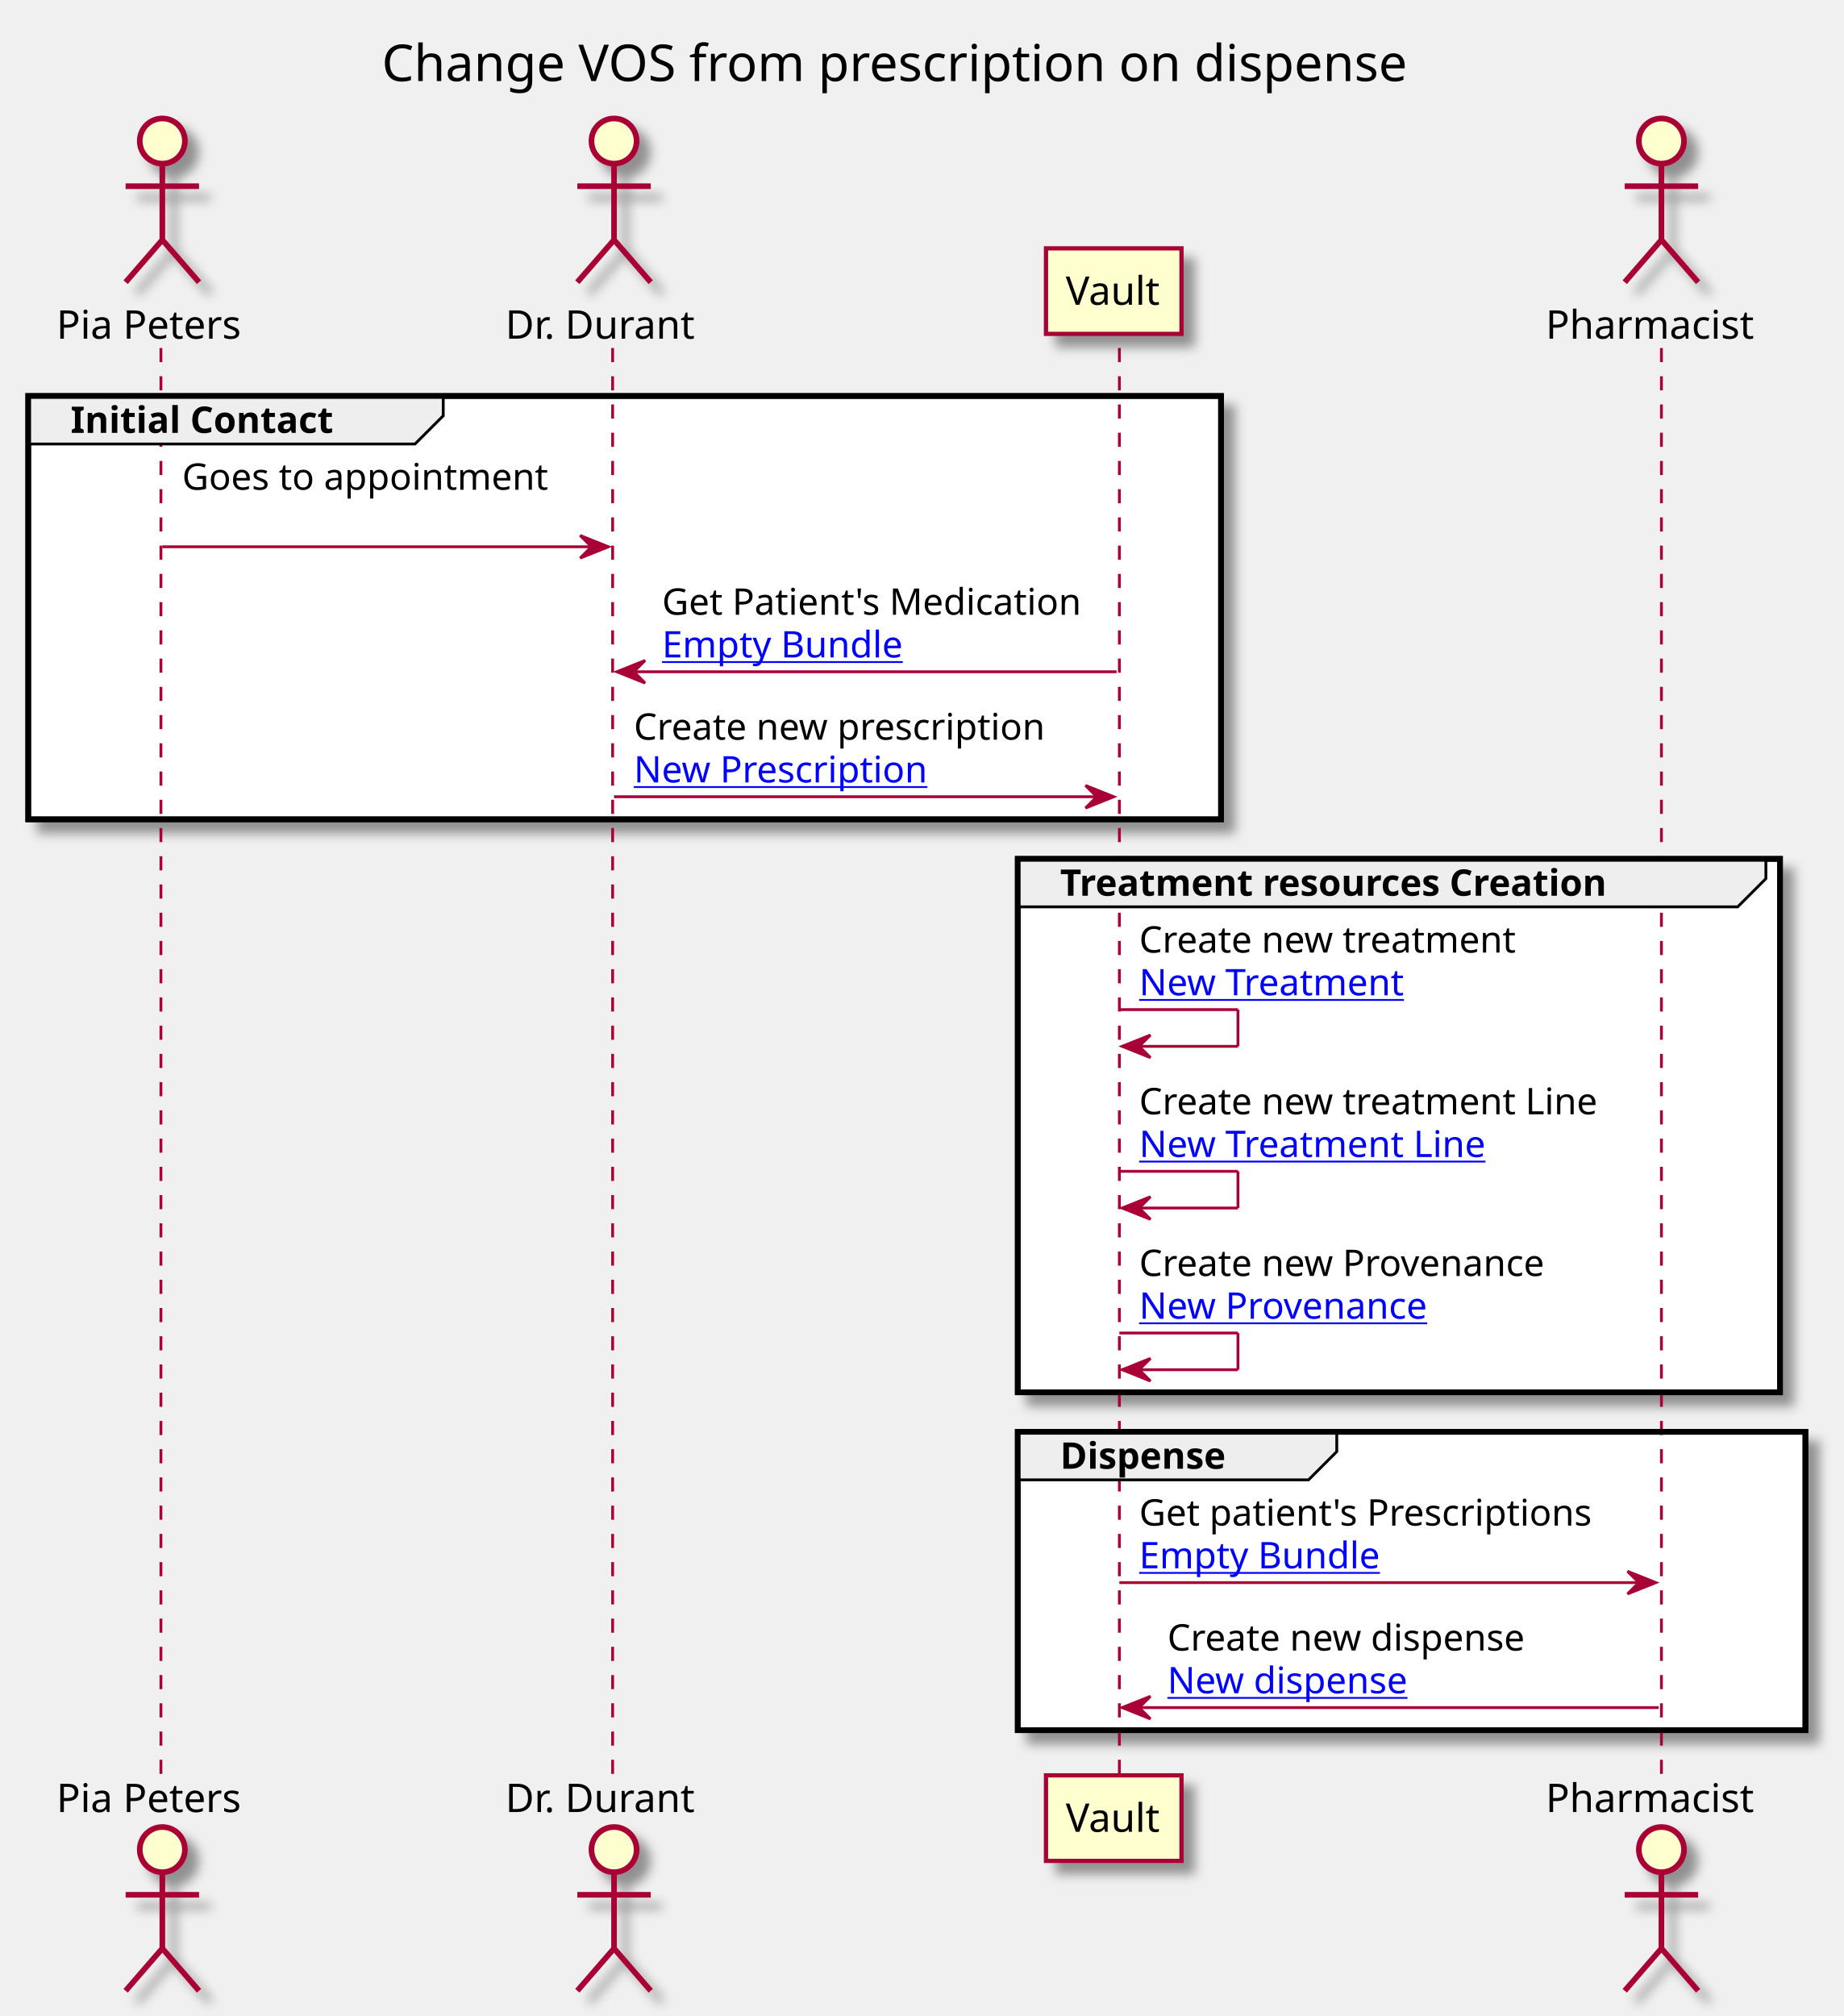
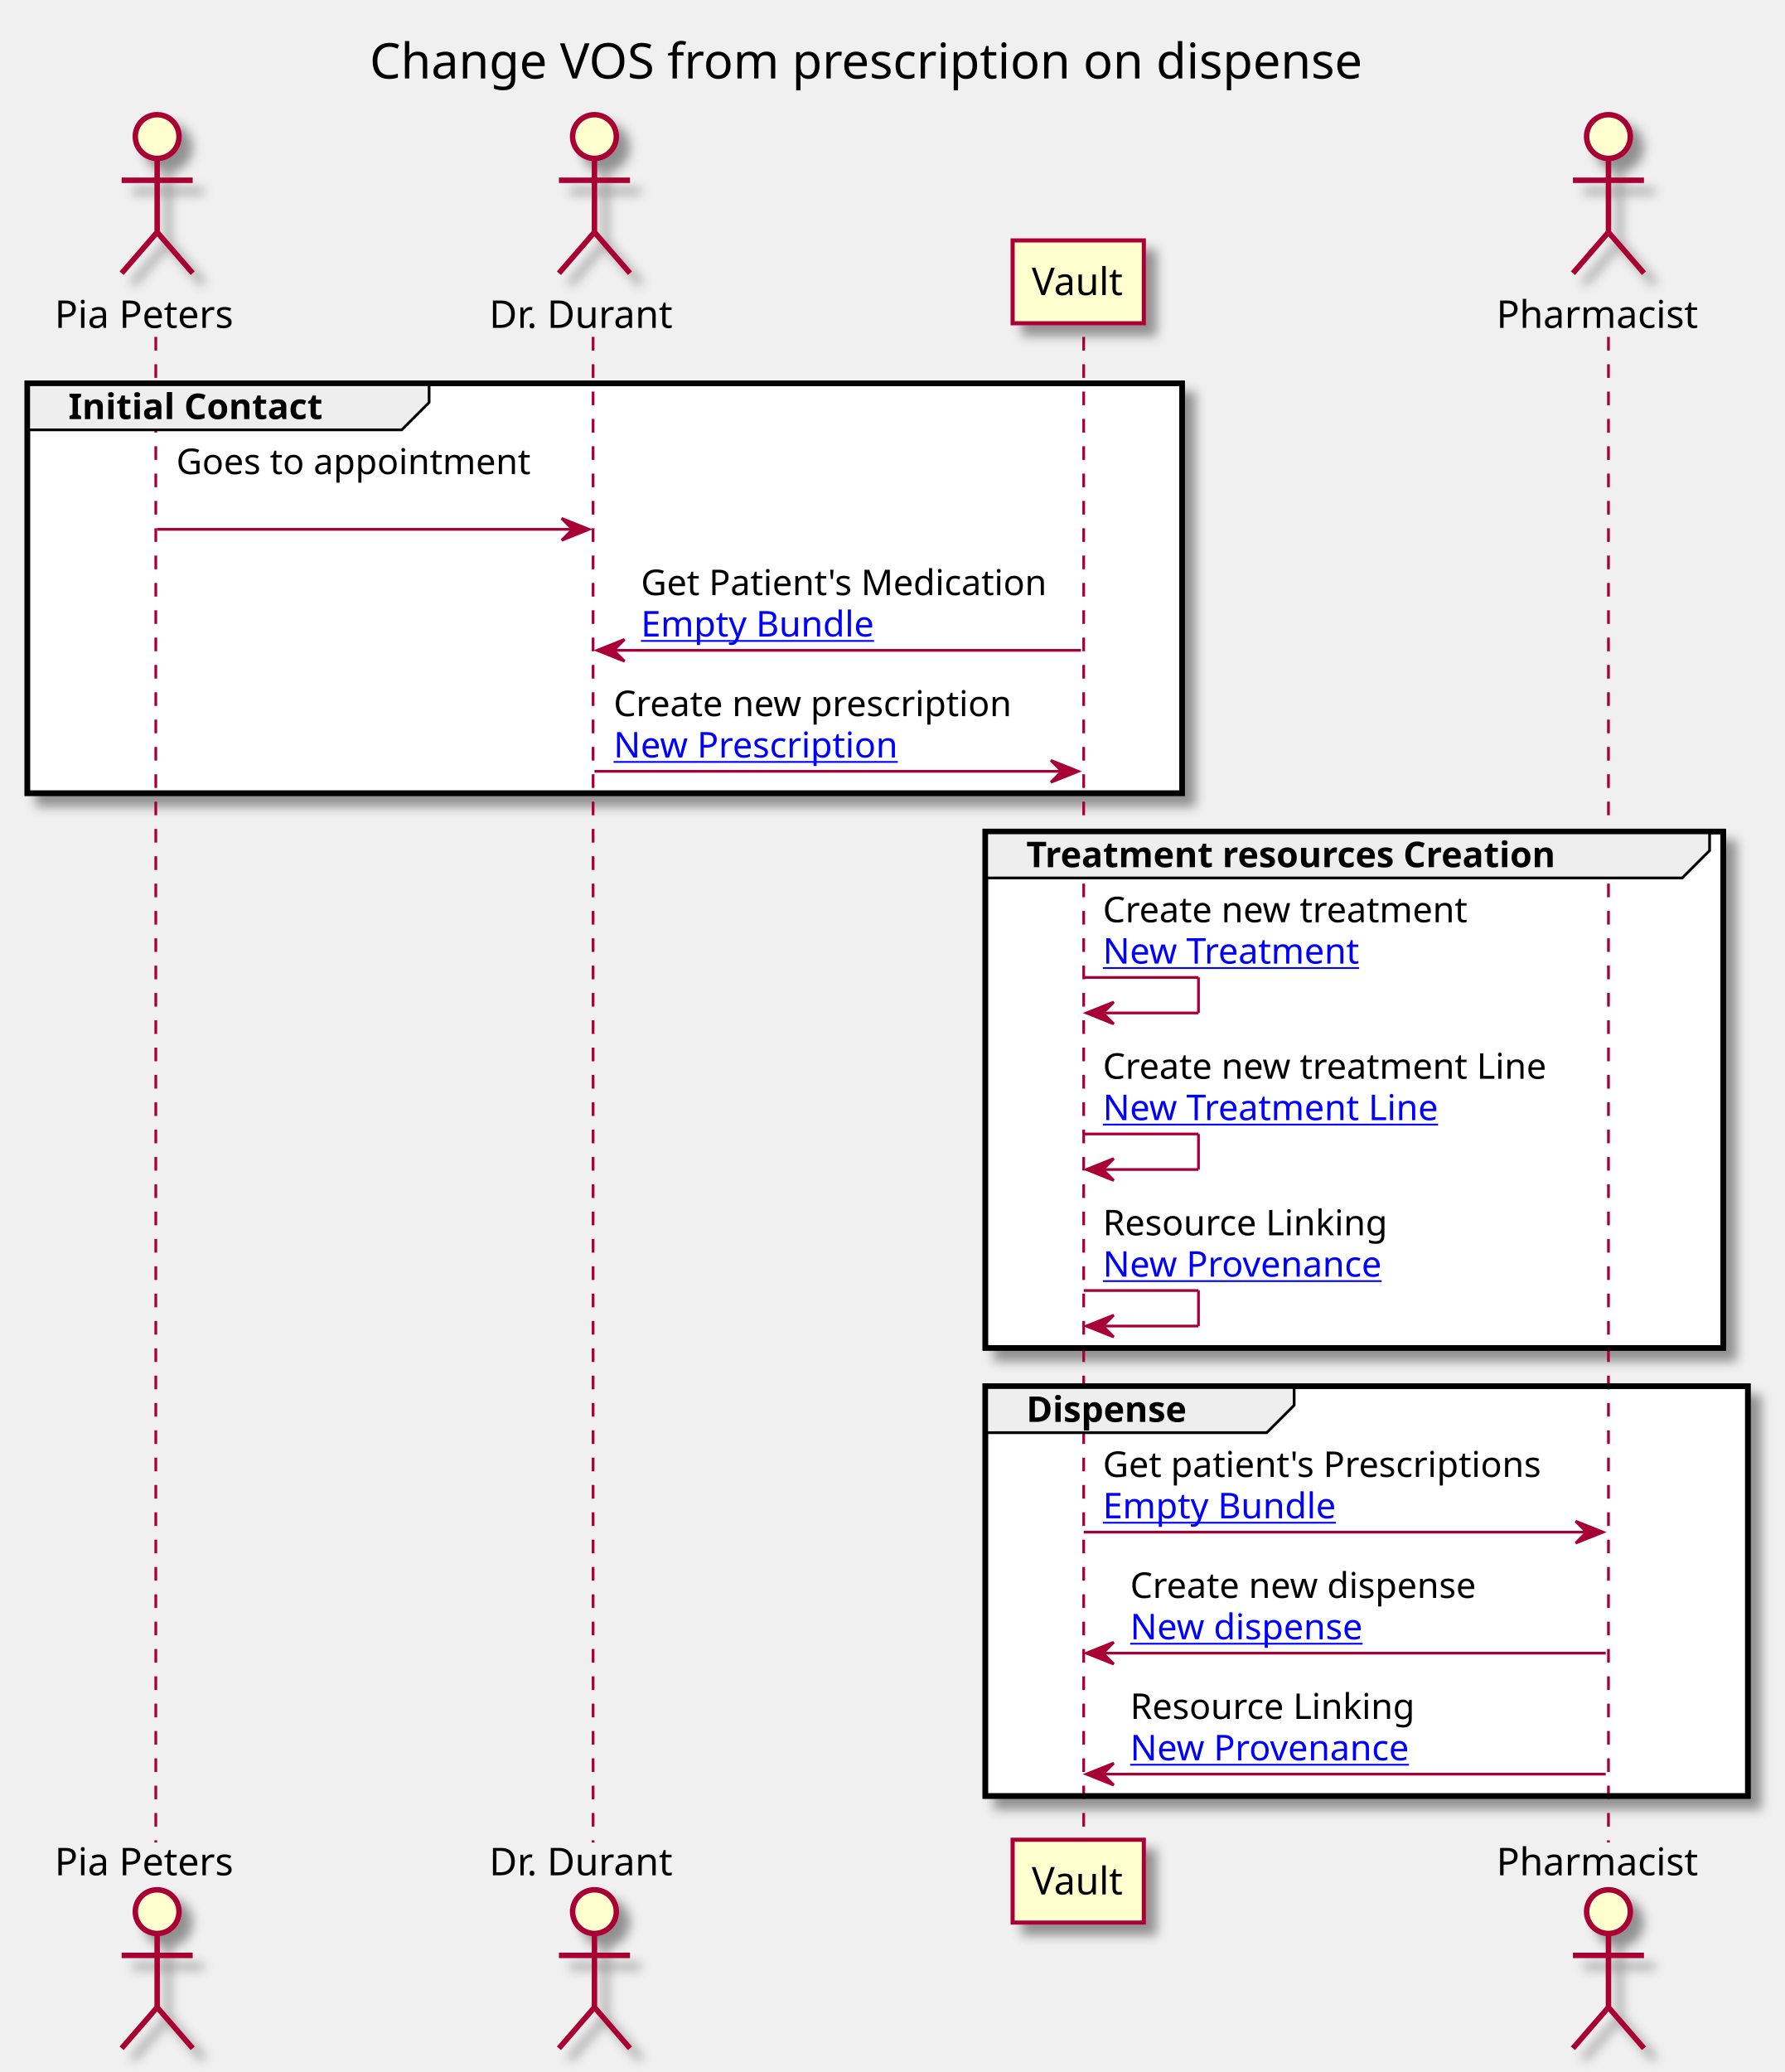
- <svg xmlns="http://www.w3.org/2000/svg" xmlns:xlink="http://www.w3.org/1999/xlink" contentScriptType="application/ecmascript" contentStyleType="text/css" height="714px" preserveAspectRatio="none" style="width:653px;height:714px;background:#FFFFFF;" version="1.1" viewBox="0 0 653 714" width="653px" zoomAndPan="magnify">
+ <svg xmlns="http://www.w3.org/2000/svg" xmlns:xlink="http://www.w3.org/1999/xlink" contentScriptType="application/ecmascript" contentStyleType="text/css" height="758px" preserveAspectRatio="none" style="width:653px;height:758px;background:#FFFFFF;" version="1.1" viewBox="0 0 653 758" width="653px" zoomAndPan="magnify">
  <defs>
-     <filter height="300%" id="f1480ibnybed3t" width="300%" x="-1" y="-1">
+     <filter height="300%" id="f11pwa4yfj1tcx" width="300%" x="-1" y="-1">
      <feGaussianBlur result="blurOut" stdDeviation="2.0" />
      <feColorMatrix in="blurOut" result="blurOut2" type="matrix" values="0 0 0 0 0 0 0 0 0 0 0 0 0 0 0 0 0 0 .4 0" />
      <feOffset dx="4.0" dy="4.0" in="blurOut2" result="blurOut3" />
      <feBlend in="SourceGraphic" in2="blurOut3" mode="normal" />
    </filter>
  </defs>
  <g>
    <text fill="#000000" font-family="sans-serif" font-size="18" lengthAdjust="spacing" textLength="379" x="135.25" y="28.708">Change VOS from prescription on dispense</text>
-     <rect fill="#FFFFFF" filter="url(#f1480ibnybed3t)" height="149.93" style="stroke:#000000;stroke-width:2.0;" width="422.5" x="10" y="140.25" />
-     <rect fill="#FFFFFF" filter="url(#f1480ibnybed3t)" height="188.93" style="stroke:#000000;stroke-width:2.0;" width="270" x="360.5" y="304.18" />
-     <rect fill="#FFFFFF" filter="url(#f1480ibnybed3t)" height="105.664" style="stroke:#000000;stroke-width:2.0;" width="279" x="360.5" y="507.109" />
-     <line style="stroke:#A80036;stroke-width:1.0;stroke-dasharray:5.0,5.0;" x1="57" x2="57" y1="123.25" y2="629.773" />
-     <line style="stroke:#A80036;stroke-width:1.0;stroke-dasharray:5.0,5.0;" x1="217" x2="217" y1="123.25" y2="629.773" />
-     <line style="stroke:#A80036;stroke-width:1.0;stroke-dasharray:5.0,5.0;" x1="396.5" x2="396.5" y1="123.25" y2="629.773" />
-     <line style="stroke:#A80036;stroke-width:1.0;stroke-dasharray:5.0,5.0;" x1="588.5" x2="588.5" y1="123.25" y2="629.773" />
+     <rect fill="#FFFFFF" filter="url(#f11pwa4yfj1tcx)" height="149.93" style="stroke:#000000;stroke-width:2.0;" width="422.5" x="10" y="140.25" />
+     <rect fill="#FFFFFF" filter="url(#f11pwa4yfj1tcx)" height="188.93" style="stroke:#000000;stroke-width:2.0;" width="270" x="360.5" y="304.18" />
+     <rect fill="#FFFFFF" filter="url(#f11pwa4yfj1tcx)" height="149.93" style="stroke:#000000;stroke-width:2.0;" width="279" x="360.5" y="507.109" />
+     <line style="stroke:#A80036;stroke-width:1.0;stroke-dasharray:5.0,5.0;" x1="57" x2="57" y1="123.25" y2="674.039" />
+     <line style="stroke:#A80036;stroke-width:1.0;stroke-dasharray:5.0,5.0;" x1="217" x2="217" y1="123.25" y2="674.039" />
+     <line style="stroke:#A80036;stroke-width:1.0;stroke-dasharray:5.0,5.0;" x1="396.5" x2="396.5" y1="123.25" y2="674.039" />
+     <line style="stroke:#A80036;stroke-width:1.0;stroke-dasharray:5.0,5.0;" x1="588.5" x2="588.5" y1="123.25" y2="674.039" />
    <text fill="#000000" font-family="sans-serif" font-size="14" lengthAdjust="spacing" textLength="69" x="20" y="119.948">Pia Peters</text>
-     <ellipse cx="57.5" cy="49.953" fill="#FEFECE" filter="url(#f1480ibnybed3t)" rx="8" ry="8" style="stroke:#A80036;stroke-width:2.0;" />
-     <path d="M57.5,57.953 L57.5,84.953 M44.5,65.953 L70.5,65.953 M57.5,84.953 L44.5,99.953 M57.5,84.953 L70.5,99.953 " fill="none" filter="url(#f1480ibnybed3t)" style="stroke:#A80036;stroke-width:2.0;" />
-     <text fill="#000000" font-family="sans-serif" font-size="14" lengthAdjust="spacing" textLength="69" x="20" y="641.769">Pia Peters</text>
-     <ellipse cx="57.5" cy="655.07" fill="#FEFECE" filter="url(#f1480ibnybed3t)" rx="8" ry="8" style="stroke:#A80036;stroke-width:2.0;" />
-     <path d="M57.5,663.07 L57.5,690.07 M44.5,671.07 L70.5,671.07 M57.5,690.07 L44.5,705.07 M57.5,690.07 L70.5,705.07 " fill="none" filter="url(#f1480ibnybed3t)" style="stroke:#A80036;stroke-width:2.0;" />
+     <ellipse cx="57.5" cy="49.953" fill="#FEFECE" filter="url(#f11pwa4yfj1tcx)" rx="8" ry="8" style="stroke:#A80036;stroke-width:2.0;" />
+     <path d="M57.5,57.953 L57.5,84.953 M44.5,65.953 L70.5,65.953 M57.5,84.953 L44.5,99.953 M57.5,84.953 L70.5,99.953 " fill="none" filter="url(#f11pwa4yfj1tcx)" style="stroke:#A80036;stroke-width:2.0;" />
+     <text fill="#000000" font-family="sans-serif" font-size="14" lengthAdjust="spacing" textLength="69" x="20" y="686.034">Pia Peters</text>
+     <ellipse cx="57.5" cy="699.336" fill="#FEFECE" filter="url(#f11pwa4yfj1tcx)" rx="8" ry="8" style="stroke:#A80036;stroke-width:2.0;" />
+     <path d="M57.5,707.336 L57.5,734.336 M44.5,715.336 L70.5,715.336 M57.5,734.336 L44.5,749.336 M57.5,734.336 L70.5,749.336 " fill="none" filter="url(#f11pwa4yfj1tcx)" style="stroke:#A80036;stroke-width:2.0;" />
    <text fill="#000000" font-family="sans-serif" font-size="14" lengthAdjust="spacing" textLength="71" x="179" y="119.948">Dr. Durant</text>
-     <ellipse cx="217.5" cy="49.953" fill="#FEFECE" filter="url(#f1480ibnybed3t)" rx="8" ry="8" style="stroke:#A80036;stroke-width:2.0;" />
-     <path d="M217.5,57.953 L217.5,84.953 M204.5,65.953 L230.5,65.953 M217.5,84.953 L204.5,99.953 M217.5,84.953 L230.5,99.953 " fill="none" filter="url(#f1480ibnybed3t)" style="stroke:#A80036;stroke-width:2.0;" />
-     <text fill="#000000" font-family="sans-serif" font-size="14" lengthAdjust="spacing" textLength="71" x="179" y="641.769">Dr. Durant</text>
-     <ellipse cx="217.5" cy="655.07" fill="#FEFECE" filter="url(#f1480ibnybed3t)" rx="8" ry="8" style="stroke:#A80036;stroke-width:2.0;" />
-     <path d="M217.5,663.07 L217.5,690.07 M204.5,671.07 L230.5,671.07 M217.5,690.07 L204.5,705.07 M217.5,690.07 L230.5,705.07 " fill="none" filter="url(#f1480ibnybed3t)" style="stroke:#A80036;stroke-width:2.0;" />
-     <rect fill="#FEFECE" filter="url(#f1480ibnybed3t)" height="30.297" style="stroke:#A80036;stroke-width:1.5;" width="48" x="370.5" y="87.953" />
+     <ellipse cx="217.5" cy="49.953" fill="#FEFECE" filter="url(#f11pwa4yfj1tcx)" rx="8" ry="8" style="stroke:#A80036;stroke-width:2.0;" />
+     <path d="M217.5,57.953 L217.5,84.953 M204.5,65.953 L230.5,65.953 M217.5,84.953 L204.5,99.953 M217.5,84.953 L230.5,99.953 " fill="none" filter="url(#f11pwa4yfj1tcx)" style="stroke:#A80036;stroke-width:2.0;" />
+     <text fill="#000000" font-family="sans-serif" font-size="14" lengthAdjust="spacing" textLength="71" x="179" y="686.034">Dr. Durant</text>
+     <ellipse cx="217.5" cy="699.336" fill="#FEFECE" filter="url(#f11pwa4yfj1tcx)" rx="8" ry="8" style="stroke:#A80036;stroke-width:2.0;" />
+     <path d="M217.5,707.336 L217.5,734.336 M204.5,715.336 L230.5,715.336 M217.5,734.336 L204.5,749.336 M217.5,734.336 L230.5,749.336 " fill="none" filter="url(#f11pwa4yfj1tcx)" style="stroke:#A80036;stroke-width:2.0;" />
+     <rect fill="#FEFECE" filter="url(#f11pwa4yfj1tcx)" height="30.297" style="stroke:#A80036;stroke-width:1.5;" width="48" x="370.5" y="87.953" />
    <text fill="#000000" font-family="sans-serif" font-size="14" lengthAdjust="spacing" textLength="34" x="377.5" y="107.948">Vault</text>
-     <rect fill="#FEFECE" filter="url(#f1480ibnybed3t)" height="30.297" style="stroke:#A80036;stroke-width:1.5;" width="48" x="370.5" y="628.773" />
-     <text fill="#000000" font-family="sans-serif" font-size="14" lengthAdjust="spacing" textLength="34" x="377.5" y="648.769">Vault</text>
+     <rect fill="#FEFECE" filter="url(#f11pwa4yfj1tcx)" height="30.297" style="stroke:#A80036;stroke-width:1.5;" width="48" x="370.5" y="673.039" />
+     <text fill="#000000" font-family="sans-serif" font-size="14" lengthAdjust="spacing" textLength="34" x="377.5" y="693.034">Vault</text>
    <text fill="#000000" font-family="sans-serif" font-size="14" lengthAdjust="spacing" textLength="76" x="547.5" y="119.948">Pharmacist</text>
-     <ellipse cx="588.5" cy="49.953" fill="#FEFECE" filter="url(#f1480ibnybed3t)" rx="8" ry="8" style="stroke:#A80036;stroke-width:2.0;" />
-     <path d="M588.5,57.953 L588.5,84.953 M575.5,65.953 L601.5,65.953 M588.5,84.953 L575.5,99.953 M588.5,84.953 L601.5,99.953 " fill="none" filter="url(#f1480ibnybed3t)" style="stroke:#A80036;stroke-width:2.0;" />
-     <text fill="#000000" font-family="sans-serif" font-size="14" lengthAdjust="spacing" textLength="76" x="547.5" y="641.769">Pharmacist</text>
-     <ellipse cx="588.5" cy="655.07" fill="#FEFECE" filter="url(#f1480ibnybed3t)" rx="8" ry="8" style="stroke:#A80036;stroke-width:2.0;" />
-     <path d="M588.5,663.07 L588.5,690.07 M575.5,671.07 L601.5,671.07 M588.5,690.07 L575.5,705.07 M588.5,690.07 L601.5,705.07 " fill="none" filter="url(#f1480ibnybed3t)" style="stroke:#A80036;stroke-width:2.0;" />
+     <ellipse cx="588.5" cy="49.953" fill="#FEFECE" filter="url(#f11pwa4yfj1tcx)" rx="8" ry="8" style="stroke:#A80036;stroke-width:2.0;" />
+     <path d="M588.5,57.953 L588.5,84.953 M575.5,65.953 L601.5,65.953 M588.5,84.953 L575.5,99.953 M588.5,84.953 L601.5,99.953 " fill="none" filter="url(#f11pwa4yfj1tcx)" style="stroke:#A80036;stroke-width:2.0;" />
+     <text fill="#000000" font-family="sans-serif" font-size="14" lengthAdjust="spacing" textLength="76" x="547.5" y="686.034">Pharmacist</text>
+     <ellipse cx="588.5" cy="699.336" fill="#FEFECE" filter="url(#f11pwa4yfj1tcx)" rx="8" ry="8" style="stroke:#A80036;stroke-width:2.0;" />
+     <path d="M588.5,707.336 L588.5,734.336 M575.5,715.336 L601.5,715.336 M588.5,734.336 L575.5,749.336 M588.5,734.336 L601.5,749.336 " fill="none" filter="url(#f11pwa4yfj1tcx)" style="stroke:#A80036;stroke-width:2.0;" />
    <path d="M10,140.25 L157,140.25 L157,147.25 L147,157.25 L10,157.25 L10,140.25 " fill="#EEEEEE" style="stroke:#000000;stroke-width:1.0;" />
    <rect fill="none" height="149.93" style="stroke:#000000;stroke-width:2.0;" width="422.5" x="10" y="140.25" />
    <text fill="#000000" font-family="sans-serif" font-size="13" font-weight="bold" lengthAdjust="spacing" textLength="102" x="25" y="153.317">Initial Contact</text>
    <polygon fill="#A80036" points="205.5,189.648,215.5,193.648,205.5,197.648,209.5,193.648" style="stroke:#A80036;stroke-width:1.0;" />
    <line style="stroke:#A80036;stroke-width:1.0;" x1="57.5" x2="211.5" y1="193.648" y2="193.648" />
    <text fill="#000000" font-family="sans-serif" font-size="13" lengthAdjust="spacing" textLength="136" x="64.5" y="173.45">Goes to appointment</text>
    <text fill="#000000" font-family="sans-serif" font-size="13" lengthAdjust="spacing" textLength="0" x="68.5" y="188.583" />
    <polygon fill="#A80036" points="228.5,233.914,218.5,237.914,228.5,241.914,224.5,237.914" style="stroke:#A80036;stroke-width:1.0;" />
    <line style="stroke:#A80036;stroke-width:1.0;" x1="222.5" x2="395.5" y1="237.914" y2="237.914" />
    <text fill="#000000" font-family="sans-serif" font-size="13" lengthAdjust="spacing" textLength="155" x="234.5" y="217.715">Get Patient's Medication</text>
    <a href="ExampleScenario-example-2-scenario-resources.html#EB" target="_top" title="ExampleScenario-example-2-scenario-resources.html#EB" xlink:actuate="onRequest" xlink:href="ExampleScenario-example-2-scenario-resources.html#EB" xlink:show="new" xlink:title="ExampleScenario-example-2-scenario-resources.html#EB" xlink:type="simple">
      <text fill="#0000FF" font-family="sans-serif" font-size="13" lengthAdjust="spacing" text-decoration="underline" textLength="89" x="234.5" y="232.848">Empty Bundle</text>
    </a>
    <polygon fill="#A80036" points="384.5,278.18,394.5,282.18,384.5,286.18,388.5,282.18" style="stroke:#A80036;stroke-width:1.0;" />
    <line style="stroke:#A80036;stroke-width:1.0;" x1="217.5" x2="390.5" y1="282.18" y2="282.18" />
    <text fill="#000000" font-family="sans-serif" font-size="13" lengthAdjust="spacing" textLength="151" x="224.5" y="261.981">Create new prescription</text>
    <a href="ExampleScenario-example-2-scenario-resources.html#2a-prescription" target="_top" title="ExampleScenario-example-2-scenario-resources.html#2a-prescription" xlink:actuate="onRequest" xlink:href="ExampleScenario-example-2-scenario-resources.html#2a-prescription" xlink:show="new" xlink:title="ExampleScenario-example-2-scenario-resources.html#2a-prescription" xlink:type="simple">
      <text fill="#0000FF" font-family="sans-serif" font-size="13" lengthAdjust="spacing" text-decoration="underline" textLength="106" x="224.5" y="277.114">New Prescription</text>
    </a>
    <path d="M360.5,304.18 L625.5,304.18 L625.5,311.18 L615.5,321.18 L360.5,321.18 L360.5,304.18 " fill="#EEEEEE" style="stroke:#000000;stroke-width:1.0;" />
    <rect fill="none" height="188.93" style="stroke:#000000;stroke-width:2.0;" width="270" x="360.5" y="304.18" />
    <text fill="#000000" font-family="sans-serif" font-size="13" font-weight="bold" lengthAdjust="spacing" textLength="220" x="375.5" y="317.247">Treatment resources Creation</text>
    <line style="stroke:#A80036;stroke-width:1.0;" x1="396.5" x2="438.5" y1="357.578" y2="357.578" />
    <line style="stroke:#A80036;stroke-width:1.0;" x1="438.5" x2="438.5" y1="357.578" y2="370.578" />
    <line style="stroke:#A80036;stroke-width:1.0;" x1="397.5" x2="438.5" y1="370.578" y2="370.578" />
    <polygon fill="#A80036" points="407.5,366.578,397.5,370.578,407.5,374.578,403.5,370.578" style="stroke:#A80036;stroke-width:1.0;" />
    <text fill="#000000" font-family="sans-serif" font-size="13" lengthAdjust="spacing" textLength="141" x="403.5" y="337.379">Create new treatment</text>
    <a href="ExampleScenario-example-2-scenario-resources.html#2a-treatment" target="_top" title="ExampleScenario-example-2-scenario-resources.html#2a-treatment" xlink:actuate="onRequest" xlink:href="ExampleScenario-example-2-scenario-resources.html#2a-treatment" xlink:show="new" xlink:title="ExampleScenario-example-2-scenario-resources.html#2a-treatment" xlink:type="simple">
      <text fill="#0000FF" font-family="sans-serif" font-size="13" lengthAdjust="spacing" text-decoration="underline" textLength="98" x="403.5" y="352.512">New Treatment</text>
    </a>
    <line style="stroke:#A80036;stroke-width:1.0;" x1="396.5" x2="438.5" y1="414.844" y2="414.844" />
    <line style="stroke:#A80036;stroke-width:1.0;" x1="438.5" x2="438.5" y1="414.844" y2="427.844" />
    <line style="stroke:#A80036;stroke-width:1.0;" x1="397.5" x2="438.5" y1="427.844" y2="427.844" />
    <polygon fill="#A80036" points="407.5,423.844,397.5,427.844,407.5,431.844,403.5,427.844" style="stroke:#A80036;stroke-width:1.0;" />
    <text fill="#000000" font-family="sans-serif" font-size="13" lengthAdjust="spacing" textLength="171" x="403.5" y="394.645">Create new treatment Line</text>
    <a href="ExampleScenario-example-2-scenario-resources.html#2a-treatmentLine" target="_top" title="ExampleScenario-example-2-scenario-resources.html#2a-treatmentLine" xlink:actuate="onRequest" xlink:href="ExampleScenario-example-2-scenario-resources.html#2a-treatmentLine" xlink:show="new" xlink:title="ExampleScenario-example-2-scenario-resources.html#2a-treatmentLine" xlink:type="simple">
      <text fill="#0000FF" font-family="sans-serif" font-size="13" lengthAdjust="spacing" text-decoration="underline" textLength="128" x="403.5" y="409.778">New Treatment Line</text>
    </a>
    <line style="stroke:#A80036;stroke-width:1.0;" x1="396.5" x2="438.5" y1="472.109" y2="472.109" />
    <line style="stroke:#A80036;stroke-width:1.0;" x1="438.5" x2="438.5" y1="472.109" y2="485.109" />
    <line style="stroke:#A80036;stroke-width:1.0;" x1="397.5" x2="438.5" y1="485.109" y2="485.109" />
    <polygon fill="#A80036" points="407.5,481.109,397.5,485.109,407.5,489.109,403.5,485.109" style="stroke:#A80036;stroke-width:1.0;" />
-     <text fill="#000000" font-family="sans-serif" font-size="13" lengthAdjust="spacing" textLength="151" x="403.5" y="451.911">Create new Provenance</text>
-     <a href="ExampleScenario-example-2-scenario-resources.html#2-provenance" target="_top" title="ExampleScenario-example-2-scenario-resources.html#2-provenance" xlink:actuate="onRequest" xlink:href="ExampleScenario-example-2-scenario-resources.html#2-provenance" xlink:show="new" xlink:title="ExampleScenario-example-2-scenario-resources.html#2-provenance" xlink:type="simple">
+     <text fill="#000000" font-family="sans-serif" font-size="13" lengthAdjust="spacing" textLength="107" x="403.5" y="451.911">Resource Linking</text>
+     <a href="ExampleScenario-example-2-scenario-resources.html#2-1-provenance" target="_top" title="ExampleScenario-example-2-scenario-resources.html#2-1-provenance" xlink:actuate="onRequest" xlink:href="ExampleScenario-example-2-scenario-resources.html#2-1-provenance" xlink:show="new" xlink:title="ExampleScenario-example-2-scenario-resources.html#2-1-provenance" xlink:type="simple">
      <text fill="#0000FF" font-family="sans-serif" font-size="13" lengthAdjust="spacing" text-decoration="underline" textLength="106" x="403.5" y="467.043">New Provenance</text>
    </a>
    <path d="M360.5,507.109 L473.5,507.109 L473.5,514.109 L463.5,524.109 L360.5,524.109 L360.5,507.109 " fill="#EEEEEE" style="stroke:#000000;stroke-width:1.0;" />
-     <rect fill="none" height="105.664" style="stroke:#000000;stroke-width:2.0;" width="279" x="360.5" y="507.109" />
+     <rect fill="none" height="149.93" style="stroke:#000000;stroke-width:2.0;" width="279" x="360.5" y="507.109" />
    <text fill="#000000" font-family="sans-serif" font-size="13" font-weight="bold" lengthAdjust="spacing" textLength="68" x="375.5" y="520.176">Dispense</text>
    <polygon fill="#A80036" points="576.5,556.508,586.5,560.508,576.5,564.508,580.5,560.508" style="stroke:#A80036;stroke-width:1.0;" />
    <line style="stroke:#A80036;stroke-width:1.0;" x1="396.5" x2="582.5" y1="560.508" y2="560.508" />
    <text fill="#000000" font-family="sans-serif" font-size="13" lengthAdjust="spacing" textLength="168" x="403.5" y="540.309">Get patient's Prescriptions</text>
    <a href="ExampleScenario-example-2-scenario-resources.html#EB" target="_top" title="ExampleScenario-example-2-scenario-resources.html#EB" xlink:actuate="onRequest" xlink:href="ExampleScenario-example-2-scenario-resources.html#EB" xlink:show="new" xlink:title="ExampleScenario-example-2-scenario-resources.html#EB" xlink:type="simple">
      <text fill="#0000FF" font-family="sans-serif" font-size="13" lengthAdjust="spacing" text-decoration="underline" textLength="89" x="403.5" y="555.442">Empty Bundle</text>
    </a>
    <polygon fill="#A80036" points="407.5,600.773,397.5,604.773,407.5,608.773,403.5,604.773" style="stroke:#A80036;stroke-width:1.0;" />
    <line style="stroke:#A80036;stroke-width:1.0;" x1="401.5" x2="587.5" y1="604.773" y2="604.773" />
    <text fill="#000000" font-family="sans-serif" font-size="13" lengthAdjust="spacing" textLength="133" x="413.5" y="584.575">Create new dispense</text>
    <a href="ExampleScenario-example-2-scenario-resources.html#2a-dispense" target="_top" title="ExampleScenario-example-2-scenario-resources.html#2a-dispense" xlink:actuate="onRequest" xlink:href="ExampleScenario-example-2-scenario-resources.html#2a-dispense" xlink:show="new" xlink:title="ExampleScenario-example-2-scenario-resources.html#2a-dispense" xlink:type="simple">
      <text fill="#0000FF" font-family="sans-serif" font-size="13" lengthAdjust="spacing" text-decoration="underline" textLength="88" x="413.5" y="599.707">New dispense</text>
    </a>
+     <polygon fill="#A80036" points="407.5,645.039,397.5,649.039,407.5,653.039,403.5,649.039" style="stroke:#A80036;stroke-width:1.0;" />
+     <line style="stroke:#A80036;stroke-width:1.0;" x1="401.5" x2="587.5" y1="649.039" y2="649.039" />
+     <text fill="#000000" font-family="sans-serif" font-size="13" lengthAdjust="spacing" textLength="107" x="413.5" y="628.84">Resource Linking</text>
+     <a href="ExampleScenario-example-2-scenario-resources.html#2-2-provenance" target="_top" title="ExampleScenario-example-2-scenario-resources.html#2-2-provenance" xlink:actuate="onRequest" xlink:href="ExampleScenario-example-2-scenario-resources.html#2-2-provenance" xlink:show="new" xlink:title="ExampleScenario-example-2-scenario-resources.html#2-2-provenance" xlink:type="simple">
+       <text fill="#0000FF" font-family="sans-serif" font-size="13" lengthAdjust="spacing" text-decoration="underline" textLength="106" x="413.5" y="643.973">New Provenance</text>
+     </a>
  </g>
</svg>
